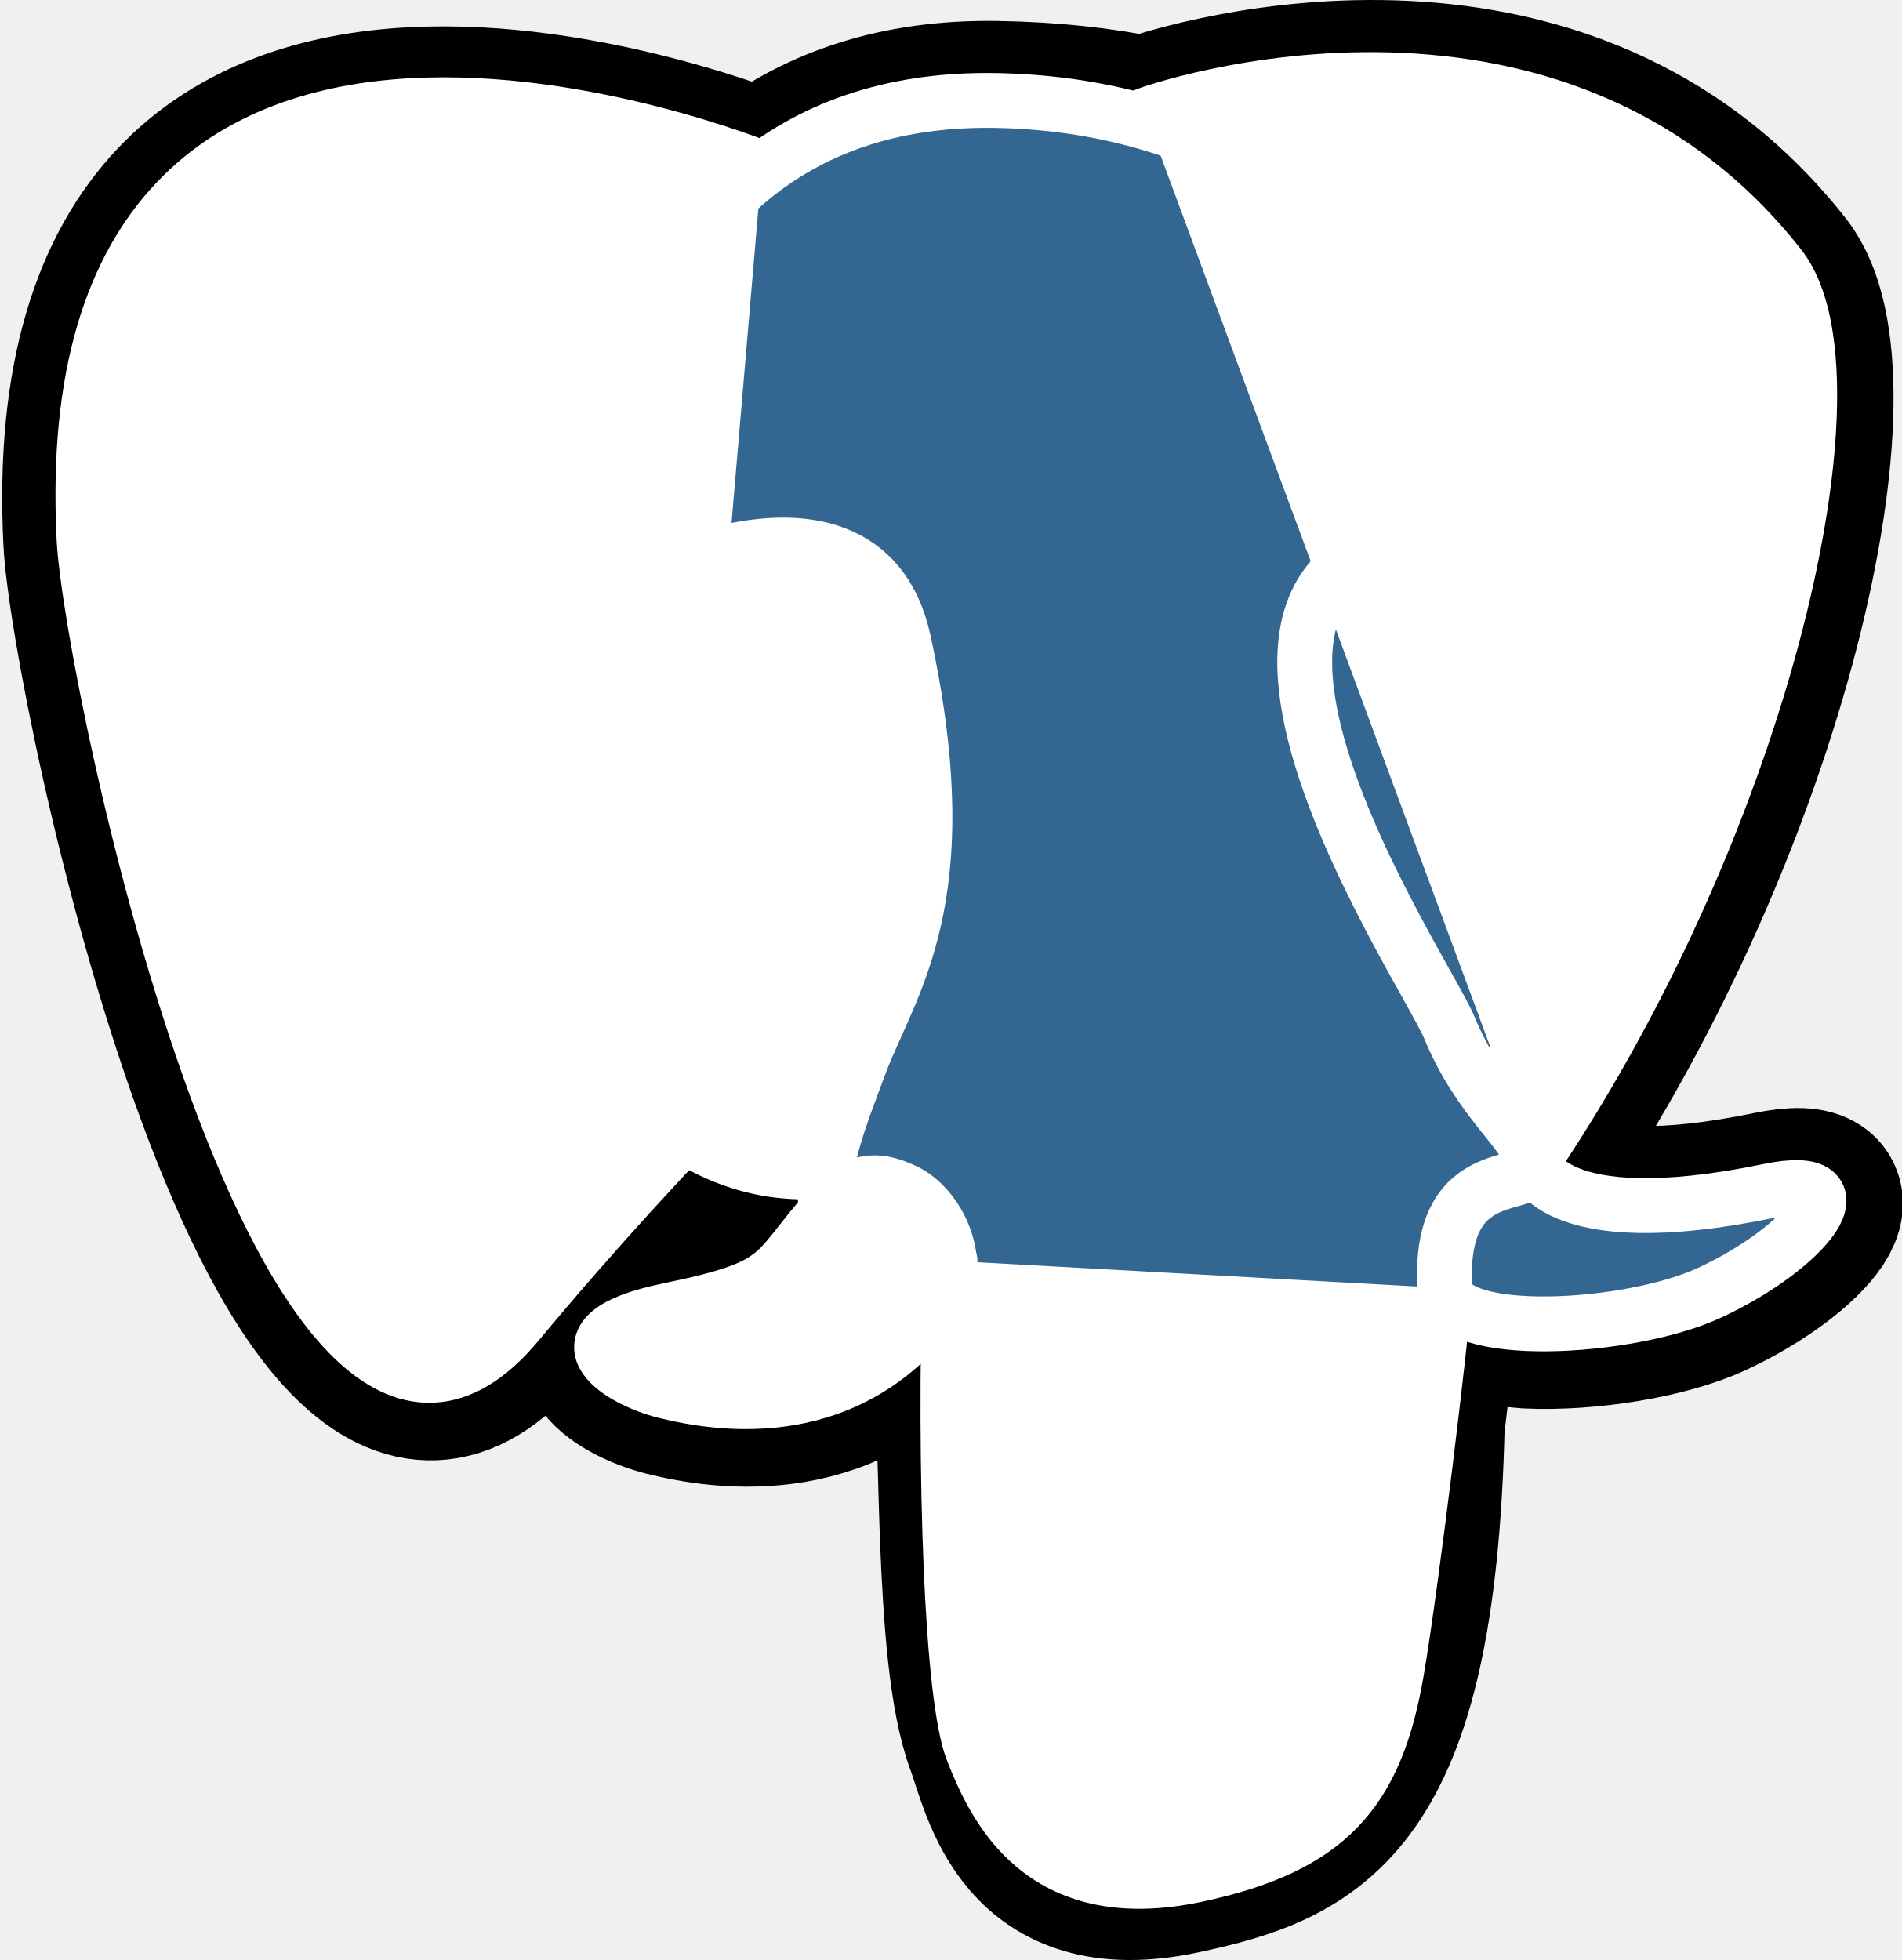
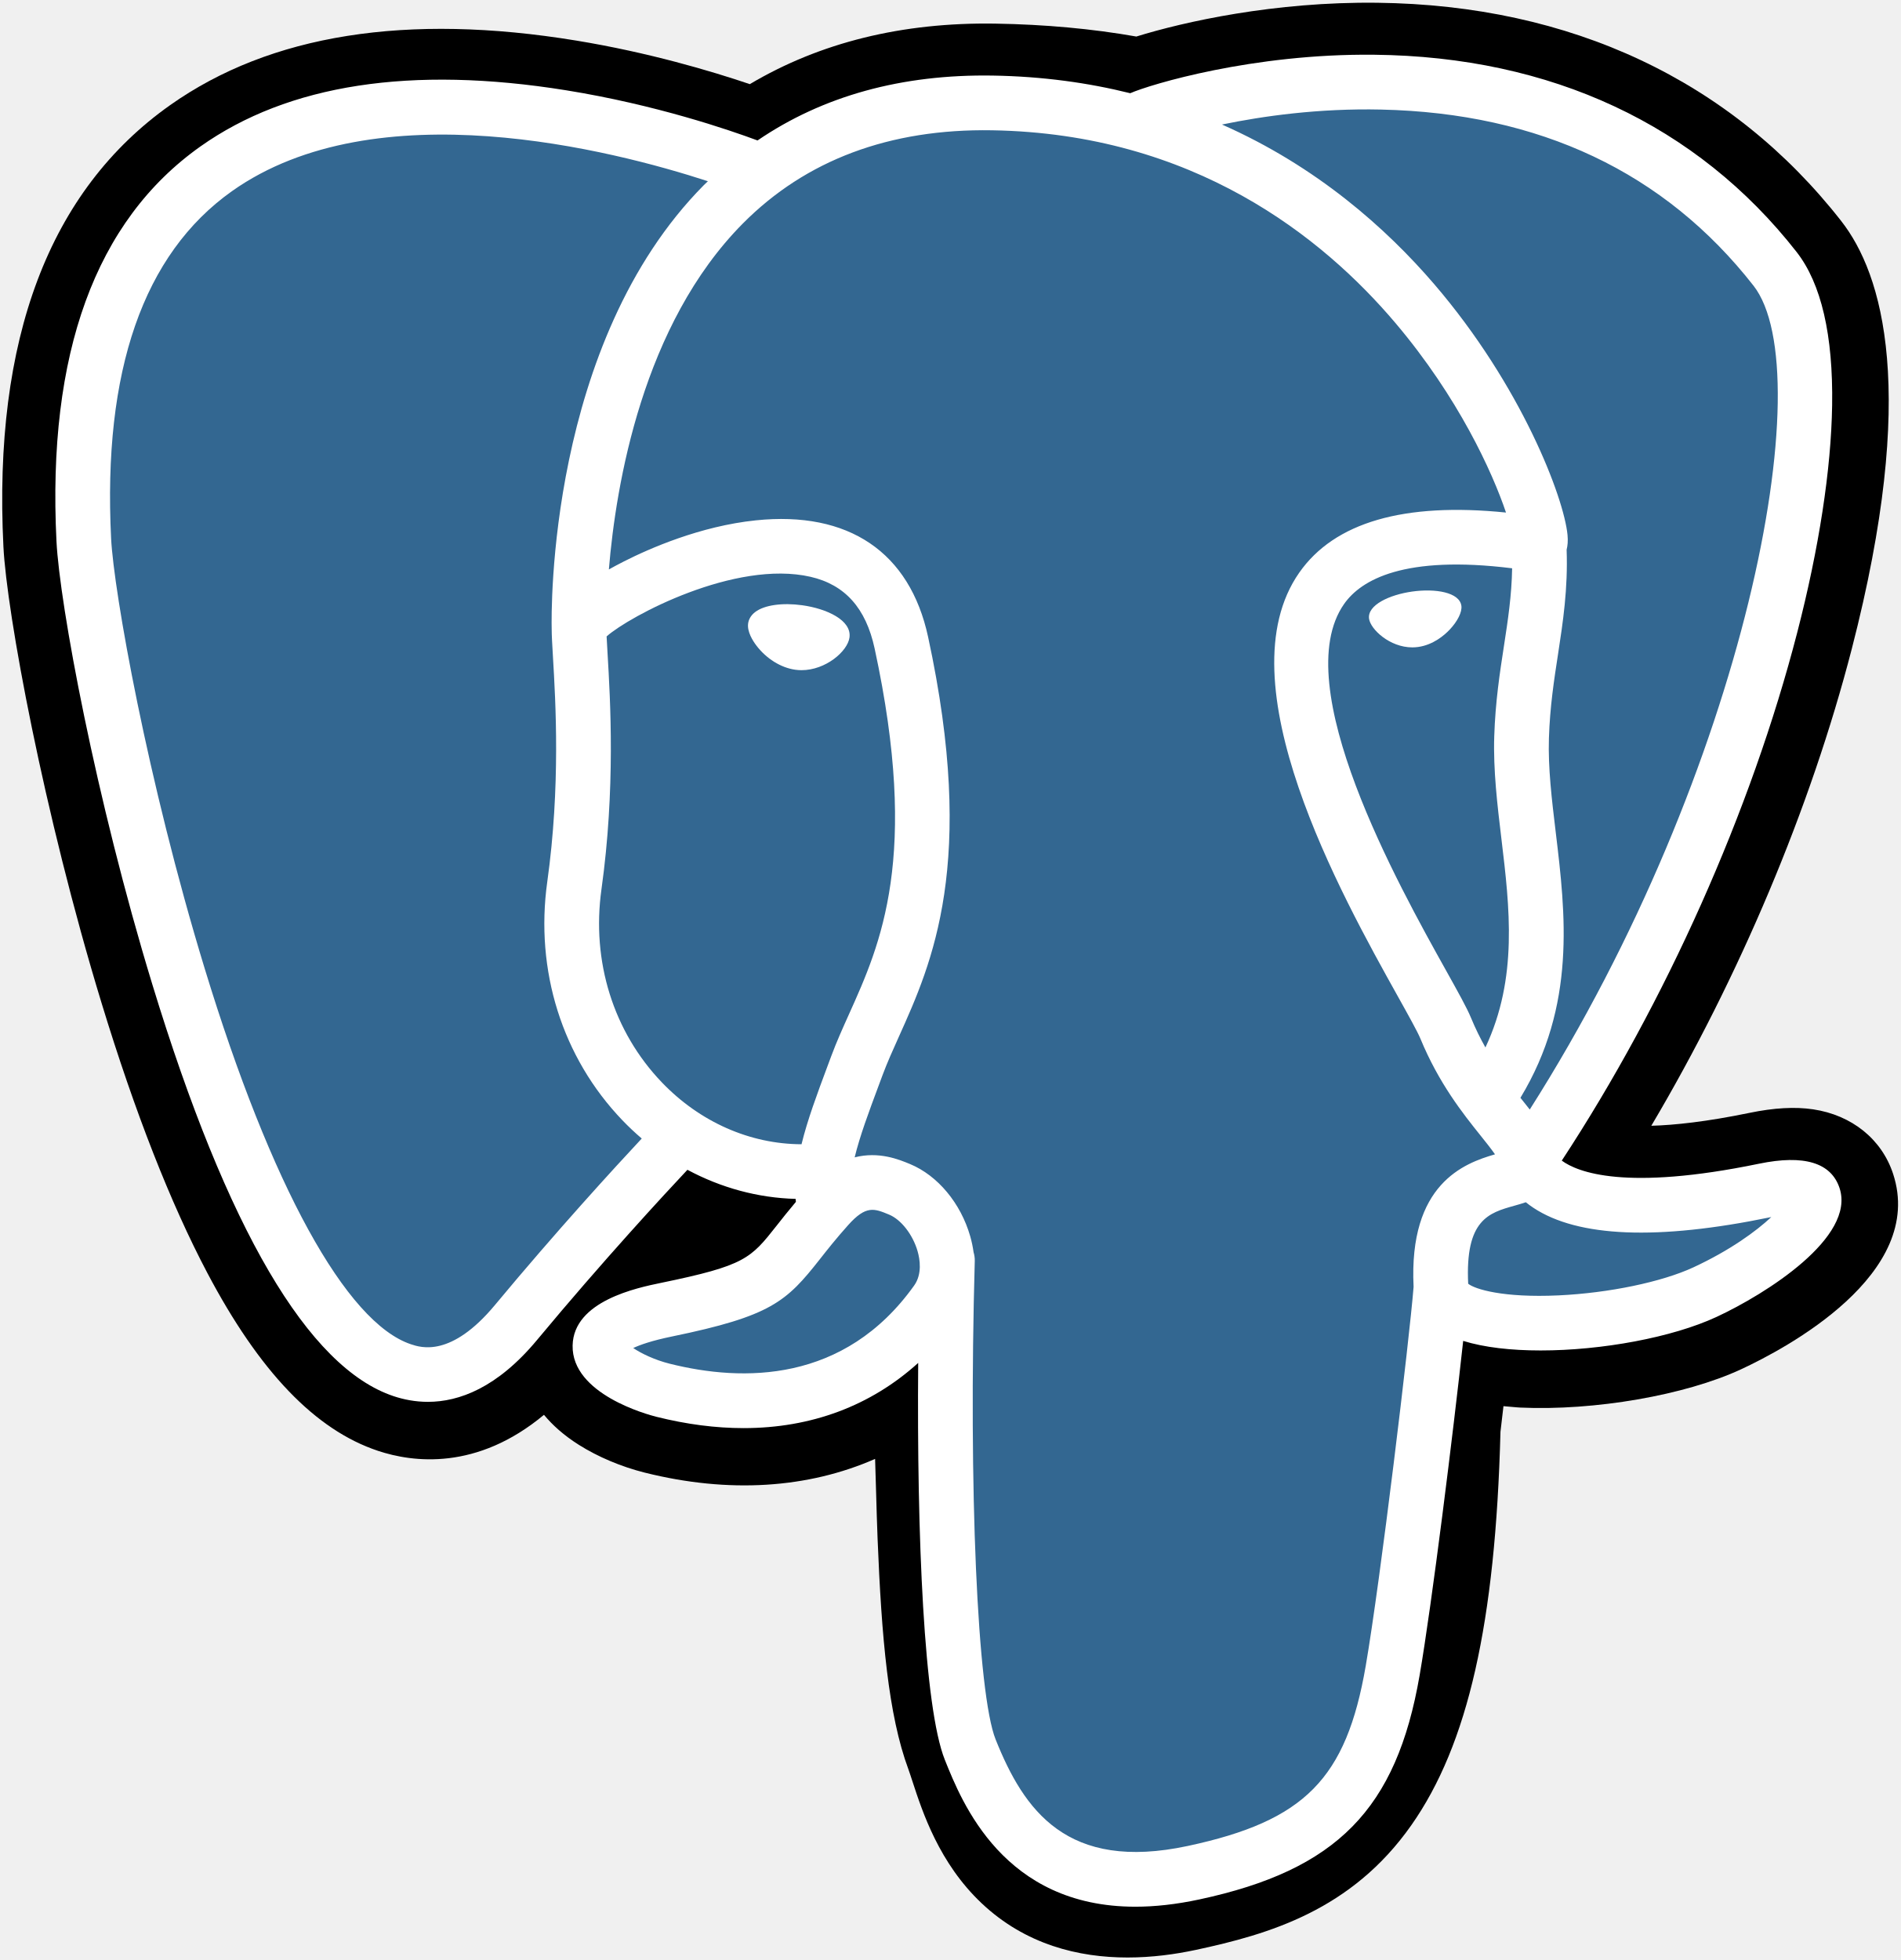
- <svg xmlns="http://www.w3.org/2000/svg" xml:space="preserve" viewBox="0 0 432.071 445.383">
-   <g style="fill-rule:nonzero;clip-rule:nonzero;fill:none;stroke:#fff;stroke-width:12.465;stroke-linecap:round;stroke-linejoin:round;stroke-miterlimit:4">
-     <path d="M323.205 324.227c2.833-23.601 1.984-27.062 19.563-23.239l4.463.392c13.517.615 31.199-2.174 41.587-7 22.362-10.376 35.622-27.7 13.572-23.148-50.297 10.376-53.755-6.655-53.755-6.655 53.111-78.803 75.313-178.836 56.149-203.322-52.27-66.789-142.748-35.206-144.262-34.386l-.482.089c-9.938-2.062-21.06-3.294-33.554-3.496-22.761-.374-40.032 5.967-53.133 15.904 0 0-161.408-66.498-153.899 83.628 1.597 31.936 45.777 241.655 98.47 178.31 19.259-23.163 37.871-42.748 37.871-42.748 9.242 6.14 20.307 9.272 31.912 8.147l.897-.765c-.281 2.876-.157 5.689.359 9.019-13.572 15.167-9.584 17.83-36.723 23.416-27.457 5.659-11.326 15.734-.797 18.367 12.768 3.193 42.305 7.716 62.268-20.224l-.795 3.188c5.325 4.26 4.965 30.619 5.72 49.452.756 18.834 2.017 36.409 5.856 46.771 3.839 10.36 8.369 37.05 44.036 29.406 29.809-6.388 52.6-15.582 54.677-101.107" style="fill:#000;stroke:#000;stroke-width:37.395;stroke-linecap:butt;stroke-linejoin:miter" />
-     <path stroke="none" d="M402.395 271.23c-50.302 10.376-53.76-6.655-53.76-6.655 53.111-78.808 75.313-178.843 56.153-203.326-52.27-66.785-142.752-35.2-144.262-34.38l-.486.087c-9.938-2.063-21.06-3.292-33.56-3.496-22.761-.373-40.026 5.967-53.127 15.902 0 0-161.411-66.495-153.904 83.63 1.597 31.938 45.776 241.657 98.471 178.312 19.26-23.163 37.869-42.748 37.869-42.748 9.243 6.14 20.308 9.272 31.908 8.147l.901-.765c-.28 2.876-.152 5.689.361 9.019-13.575 15.167-9.586 17.83-36.723 23.416-27.459 5.659-11.328 15.734-.796 18.367 12.768 3.193 42.307 7.716 62.266-20.224l-.796 3.188c5.319 4.26 9.054 27.711 8.428 48.969-.626 21.259-1.044 35.854 3.147 47.254 4.191 11.4 8.368 37.05 44.042 29.406 29.809-6.388 45.256-22.942 47.405-50.555 1.525-19.631 4.976-16.729 5.194-34.28l2.768-8.309c3.192-26.611.507-35.196 18.872-31.203l4.463.392c13.517.615 31.208-2.174 41.591-7 22.358-10.376 35.618-27.7 13.573-23.148z" style="fill:#336791;stroke:none" />
-     <path d="M215.866 286.484c-1.385 49.516.348 99.377 5.193 111.495 4.848 12.118 15.223 35.688 50.9 28.045 29.806-6.39 40.651-18.756 45.357-46.051 3.466-20.082 10.148-75.854 11.005-87.281M173.104 38.256S11.583-27.76 19.092 122.365c1.597 31.938 45.779 241.664 98.473 178.316 19.256-23.166 36.671-41.335 36.671-41.335M260.349 26.207c-5.591 1.753 89.848-34.889 144.087 34.417 19.159 24.484-3.043 124.519-56.153 203.329" fill="#ffffff" />
-     <path d="M348.282 263.953s3.461 17.036 53.764 6.653c22.04-4.552 8.776 12.774-13.577 23.155-18.345 8.514-59.474 10.696-60.146-1.069-1.729-30.355 21.647-21.133 19.96-28.739-1.525-6.85-11.979-13.573-18.894-30.338-6.037-14.633-82.796-126.849 21.287-110.183 3.813-.789-27.146-99.002-124.553-100.599-97.385-1.597-94.19 119.762-94.19 119.762" style="stroke-linejoin:bevel" />
-     <path d="M188.604 274.334c-13.577 15.166-9.584 17.829-36.723 23.417-27.459 5.66-11.326 15.733-.797 18.365 12.768 3.195 42.307 7.718 62.266-20.229 6.078-8.509-.036-22.086-8.385-25.547-4.034-1.671-9.428-3.765-16.361 3.994z" fill="#ffffff" />
-     <path d="M187.715 274.069c-1.368-8.917 2.93-19.528 7.536-31.942 6.922-18.626 22.893-37.255 10.117-96.339-9.523-44.029-73.396-9.163-73.436-3.193-.039 5.968 2.889 30.26-1.067 58.548-5.162 36.913 23.488 68.132 56.479 64.938" fill="#ffffff" />
-     <path d="M172.517 141.7c-.288 2.039 3.733 7.48 8.976 8.207 5.234.73 9.714-3.522 9.998-5.559.284-2.039-3.732-4.285-8.977-5.015-5.237-.731-9.719.333-9.996 2.367z" style="fill:#fff;stroke-width:4.155;stroke-linecap:butt;stroke-linejoin:miter" />
-     <path d="M331.941 137.543c.284 2.039-3.732 7.48-8.976 8.207-5.238.73-9.718-3.522-10.005-5.559-.277-2.039 3.74-4.285 8.979-5.015 5.239-.73 9.718.333 10.002 2.368z" style="fill:#fff;stroke-width:2.078;stroke-linecap:butt;stroke-linejoin:miter" />
-     <path d="M350.676 123.432c.863 15.994-3.445 26.888-3.988 43.914-.804 24.748 11.799 53.074-7.191 81.435" fill="#ffffff" />
+ <svg xmlns="http://www.w3.org/2000/svg" xml:space="preserve" viewBox="0 0 256 264">
+   <g>
+     <path d="M255.008,158.086 C253.473,153.437 249.452,150.199 244.252,149.422 C241.8,149.056 238.992,149.212 235.669,149.897 C229.877,151.092 225.58,151.547 222.444,151.635 C234.281,131.65 243.906,108.86 249.447,87.407 C258.406,52.718 253.619,36.915 248.024,29.767 C233.217,10.848 211.614,0.683 185.552,0.372 C171.649,0.202 159.444,2.947 153.077,4.921 C147.149,3.875 140.775,3.291 134.086,3.183 C121.55,2.983 110.473,5.716 101.008,11.333 C95.767,9.561 87.358,7.063 77.646,5.469 C54.804,1.719 36.394,4.641 22.928,14.154 C6.622,25.672 -0.937,45.684 0.461,73.634 C0.905,82.508 5.869,109.508 13.685,135.114 C18.177,149.832 22.967,162.054 27.922,171.444 C34.949,184.759 42.468,192.6 50.909,195.416 C55.64,196.992 64.236,198.096 73.277,190.567 C74.423,191.954 75.952,193.333 77.981,194.614 C80.558,196.239 83.709,197.567 86.856,198.354 C98.197,201.189 108.82,200.48 117.883,196.506 C117.939,198.118 117.982,199.658 118.018,200.988 C118.079,203.145 118.138,205.26 118.217,207.238 C118.754,220.612 119.664,231.011 122.36,238.287 C122.508,238.688 122.707,239.297 122.917,239.944 C124.262,244.062 126.511,250.956 132.233,256.355 C138.158,261.948 145.325,263.663 151.889,263.663 C155.181,263.663 158.322,263.231 161.077,262.641 C170.897,260.536 182.05,257.33 190.118,245.842 C197.746,234.982 201.454,218.625 202.125,192.851 C202.212,192.123 202.292,191.427 202.369,190.764 C202.422,190.316 202.475,189.859 202.529,189.402 L204.326,189.56 L204.789,189.591 C214.791,190.047 227.021,187.926 234.532,184.437 C240.467,181.683 259.486,171.642 255.008,158.086" fill="#000000" />
+     <path d="M237.906,160.722 C208.166,166.857 206.121,156.788 206.121,156.788 C237.522,110.195 250.648,51.052 239.32,36.577 C208.417,-2.908 154.922,15.766 154.029,16.25 L153.742,16.302 C147.866,15.082 141.291,14.356 133.9,14.235 C120.444,14.014 110.236,17.763 102.49,23.637 C102.49,23.637 7.06,-15.677 11.499,73.081 C12.443,91.963 38.563,215.954 69.717,178.503 C81.104,164.808 92.106,153.229 92.106,153.229 C97.571,156.859 104.113,158.711 110.971,158.046 L111.504,157.594 C111.338,159.294 111.414,160.957 111.717,162.926 C103.691,171.893 106.05,173.467 90.006,176.77 C73.771,180.116 83.308,186.072 89.535,187.629 C97.084,189.517 114.548,192.191 126.348,175.672 L125.878,177.557 C129.022,180.076 131.23,193.94 130.86,206.509 C130.49,219.077 130.243,227.706 132.721,234.446 C135.199,241.186 137.668,256.351 158.76,251.832 C176.383,248.055 185.516,238.268 186.787,221.943 C187.688,210.336 189.729,212.052 189.857,201.675 L191.494,196.763 C193.381,181.03 191.794,175.954 202.651,178.315 L205.29,178.547 C213.282,178.91 223.741,177.261 229.88,174.408 C243.098,168.274 250.938,158.031 237.904,160.722 L237.906,160.722" fill="#336791" />
+     <path d="M108.076,81.525 C105.397,81.152 102.969,81.497 101.741,82.427 C101.05,82.95 100.837,83.556 100.779,83.973 C100.625,85.078 101.4,86.3 101.875,86.93 C103.221,88.714 105.187,89.94 107.133,90.21 C107.415,90.249 107.696,90.268 107.975,90.268 C111.22,90.268 114.171,87.741 114.431,85.876 C114.756,83.54 111.365,81.983 108.076,81.525" fill="#FFFFFF" />
+     <path d="M196.86,81.599 L196.86,81.599 C196.604,79.768 193.346,79.246 190.254,79.676 C187.166,80.106 184.172,81.5 184.422,83.335 C184.623,84.762 187.199,87.198 190.249,87.198 C190.507,87.198 190.767,87.181 191.029,87.144 C193.065,86.862 194.559,85.569 195.268,84.824 C196.35,83.688 196.975,82.422 196.86,81.599" fill="#FFFFFF" />
+     <path d="M247.802,160.025 C246.668,156.596 243.018,155.493 236.954,156.745 C218.949,160.461 212.501,157.887 210.384,156.328 C224.379,135.007 235.892,109.236 242.103,85.191 C245.045,73.801 246.67,63.223 246.803,54.602 C246.95,45.138 245.338,38.184 242.014,33.936 C228.612,16.811 208.942,7.625 185.132,7.373 C168.763,7.189 154.933,11.378 152.252,12.556 C146.606,11.152 140.451,10.29 133.75,10.18 C121.462,9.981 110.84,12.923 102.046,18.919 C98.226,17.498 88.354,14.109 76.281,12.164 C55.409,8.803 38.823,11.35 26.987,19.735 C12.864,29.741 6.344,47.627 7.607,72.894 C8.032,81.396 12.876,107.548 20.52,132.593 C30.582,165.557 41.519,184.218 53.028,188.057 C54.375,188.506 55.929,188.82 57.641,188.82 C61.839,188.82 66.986,186.928 72.341,180.49 C81.236,169.789 89.541,160.822 92.602,157.564 C97.126,159.992 102.096,161.348 107.179,161.484 C107.188,161.617 107.202,161.75 107.214,161.882 C106.194,163.092 105.357,164.152 104.644,165.057 C101.122,169.528 100.389,170.459 89.052,172.793 C85.827,173.459 77.261,175.224 77.136,181.228 C77,187.788 87.261,190.543 88.43,190.835 C92.504,191.855 96.429,192.358 100.172,192.358 C109.275,192.357 117.286,189.366 123.688,183.577 C123.491,206.963 124.466,230.007 127.274,237.028 C129.573,242.776 135.192,256.823 152.938,256.822 C155.542,256.822 158.408,256.519 161.561,255.843 C180.082,251.872 188.125,243.687 191.236,225.64 C192.901,215.995 195.758,192.964 197.102,180.61 C199.938,181.495 203.589,181.9 207.536,181.899 C215.768,181.899 225.267,180.15 231.224,177.385 C237.916,174.277 249.992,166.651 247.802,160.025 L247.802,160.025 Z M203.696,76.545 C203.635,80.192 203.133,83.503 202.601,86.959 C202.028,90.676 201.436,94.519 201.287,99.184 C201.14,103.724 201.707,108.445 202.255,113.009 C203.363,122.228 204.5,131.721 200.099,141.087 C199.415,139.872 198.754,138.546 198.149,137.078 C197.602,135.752 196.414,133.622 194.77,130.674 C188.37,119.198 173.385,92.324 181.056,81.358 C183.341,78.094 189.14,74.738 203.696,76.545 L203.696,76.545 Z M186.052,14.758 C207.386,15.229 224.261,23.21 236.21,38.478 C245.374,50.189 235.283,103.476 206.07,149.447 C205.781,149.08 205.488,148.71 205.184,148.33 C205.063,148.178 204.939,148.024 204.814,147.868 C212.363,135.401 210.887,123.066 209.573,112.13 C209.033,107.642 208.524,103.403 208.653,99.421 C208.787,95.2 209.345,91.581 209.885,88.081 C210.548,83.768 211.223,79.305 211.037,74.044 C211.176,73.492 211.232,72.84 211.159,72.066 C210.684,67.021 204.924,51.922 193.184,38.255 C186.762,30.781 177.397,22.416 164.61,16.774 C170.11,15.634 177.631,14.571 186.052,14.758 L186.052,14.758 Z M66.674,175.778 C60.774,182.872 56.7,181.512 55.36,181.066 C46.629,178.154 36.5,159.702 27.569,130.442 C19.841,105.124 15.325,79.665 14.967,72.526 C13.839,49.948 19.312,34.213 31.235,25.757 C50.639,11.997 82.541,20.233 95.36,24.41 C95.176,24.592 94.984,24.762 94.802,24.947 C73.766,46.191 74.265,82.488 74.317,84.706 C74.315,85.562 74.387,86.774 74.485,88.441 C74.847,94.546 75.521,105.908 73.721,118.775 C72.049,130.732 75.735,142.435 83.832,150.884 C84.67,151.758 85.545,152.58 86.449,153.352 C82.845,157.212 75.012,165.748 66.674,175.778 L66.674,175.778 Z M89.153,145.785 C82.627,138.975 79.663,129.503 81.02,119.796 C82.92,106.203 82.219,94.365 81.842,88.005 C81.789,87.115 81.743,86.335 81.715,85.72 C84.788,82.995 99.029,75.365 109.184,77.692 C113.819,78.753 116.643,81.909 117.817,87.337 C123.893,115.44 118.621,127.153 114.385,136.566 C113.512,138.505 112.687,140.338 111.983,142.234 L111.437,143.7 C110.055,147.406 108.769,150.852 107.972,154.124 C101.034,154.103 94.285,151.14 89.153,145.785 L89.153,145.785 Z M90.218,183.685 C88.192,183.179 86.37,182.3 85.301,181.571 C86.194,181.15 87.783,180.579 90.539,180.012 C103.876,177.266 105.936,175.328 110.434,169.617 C111.465,168.308 112.634,166.823 114.253,165.015 C114.253,165.014 114.254,165.014 114.255,165.013 C116.666,162.313 117.769,162.771 119.769,163.601 C121.39,164.272 122.969,166.303 123.609,168.539 C123.912,169.595 124.252,171.6 123.139,173.159 C113.743,186.315 100.051,186.146 90.218,183.685 L90.218,183.685 Z M160.017,248.637 C143.701,252.133 137.924,243.808 134.117,234.291 C131.66,228.147 130.452,200.44 131.309,169.844 C131.32,169.437 131.262,169.043 131.15,168.674 C131.052,167.96 130.902,167.238 130.694,166.512 C129.42,162.06 126.315,158.336 122.59,156.792 C121.11,156.179 118.394,155.054 115.13,155.889 C115.826,153.021 117.033,149.782 118.342,146.275 L118.891,144.8 C119.509,143.137 120.285,141.414 121.105,139.59 C125.538,129.742 131.609,116.253 125.02,85.78 C122.552,74.366 114.31,68.792 101.816,70.087 C94.325,70.862 87.473,73.884 84.055,75.617 C83.32,75.989 82.648,76.349 82.02,76.699 C82.974,65.199 86.578,43.707 100.061,30.11 C108.549,21.549 119.854,17.321 133.628,17.549 C160.769,17.993 178.172,31.921 187.994,43.528 C196.458,53.529 201.041,63.604 202.87,69.037 C189.115,67.639 179.76,70.354 175.018,77.134 C164.701,91.882 180.662,120.506 188.333,134.263 C189.74,136.784 190.954,138.963 191.336,139.889 C193.834,145.943 197.068,149.985 199.429,152.935 C200.153,153.839 200.855,154.716 201.389,155.482 C197.223,156.683 189.74,159.458 190.422,173.329 C189.872,180.289 185.961,212.875 183.974,224.388 C181.351,239.598 175.754,245.263 160.017,248.637 L160.017,248.637 Z M228.121,170.701 C223.861,172.678 216.732,174.162 209.96,174.48 C202.479,174.83 198.672,173.642 197.776,172.911 C197.355,164.267 200.573,163.364 203.978,162.408 C204.513,162.257 205.035,162.111 205.539,161.935 C205.852,162.19 206.195,162.443 206.571,162.691 C212.583,166.659 223.306,167.087 238.445,163.962 C238.5,163.951 238.556,163.94 238.611,163.929 C236.569,165.838 233.075,168.4 228.121,170.701 L228.121,170.701 Z" fill="#FFFFFF" />
  </g>
</svg>
